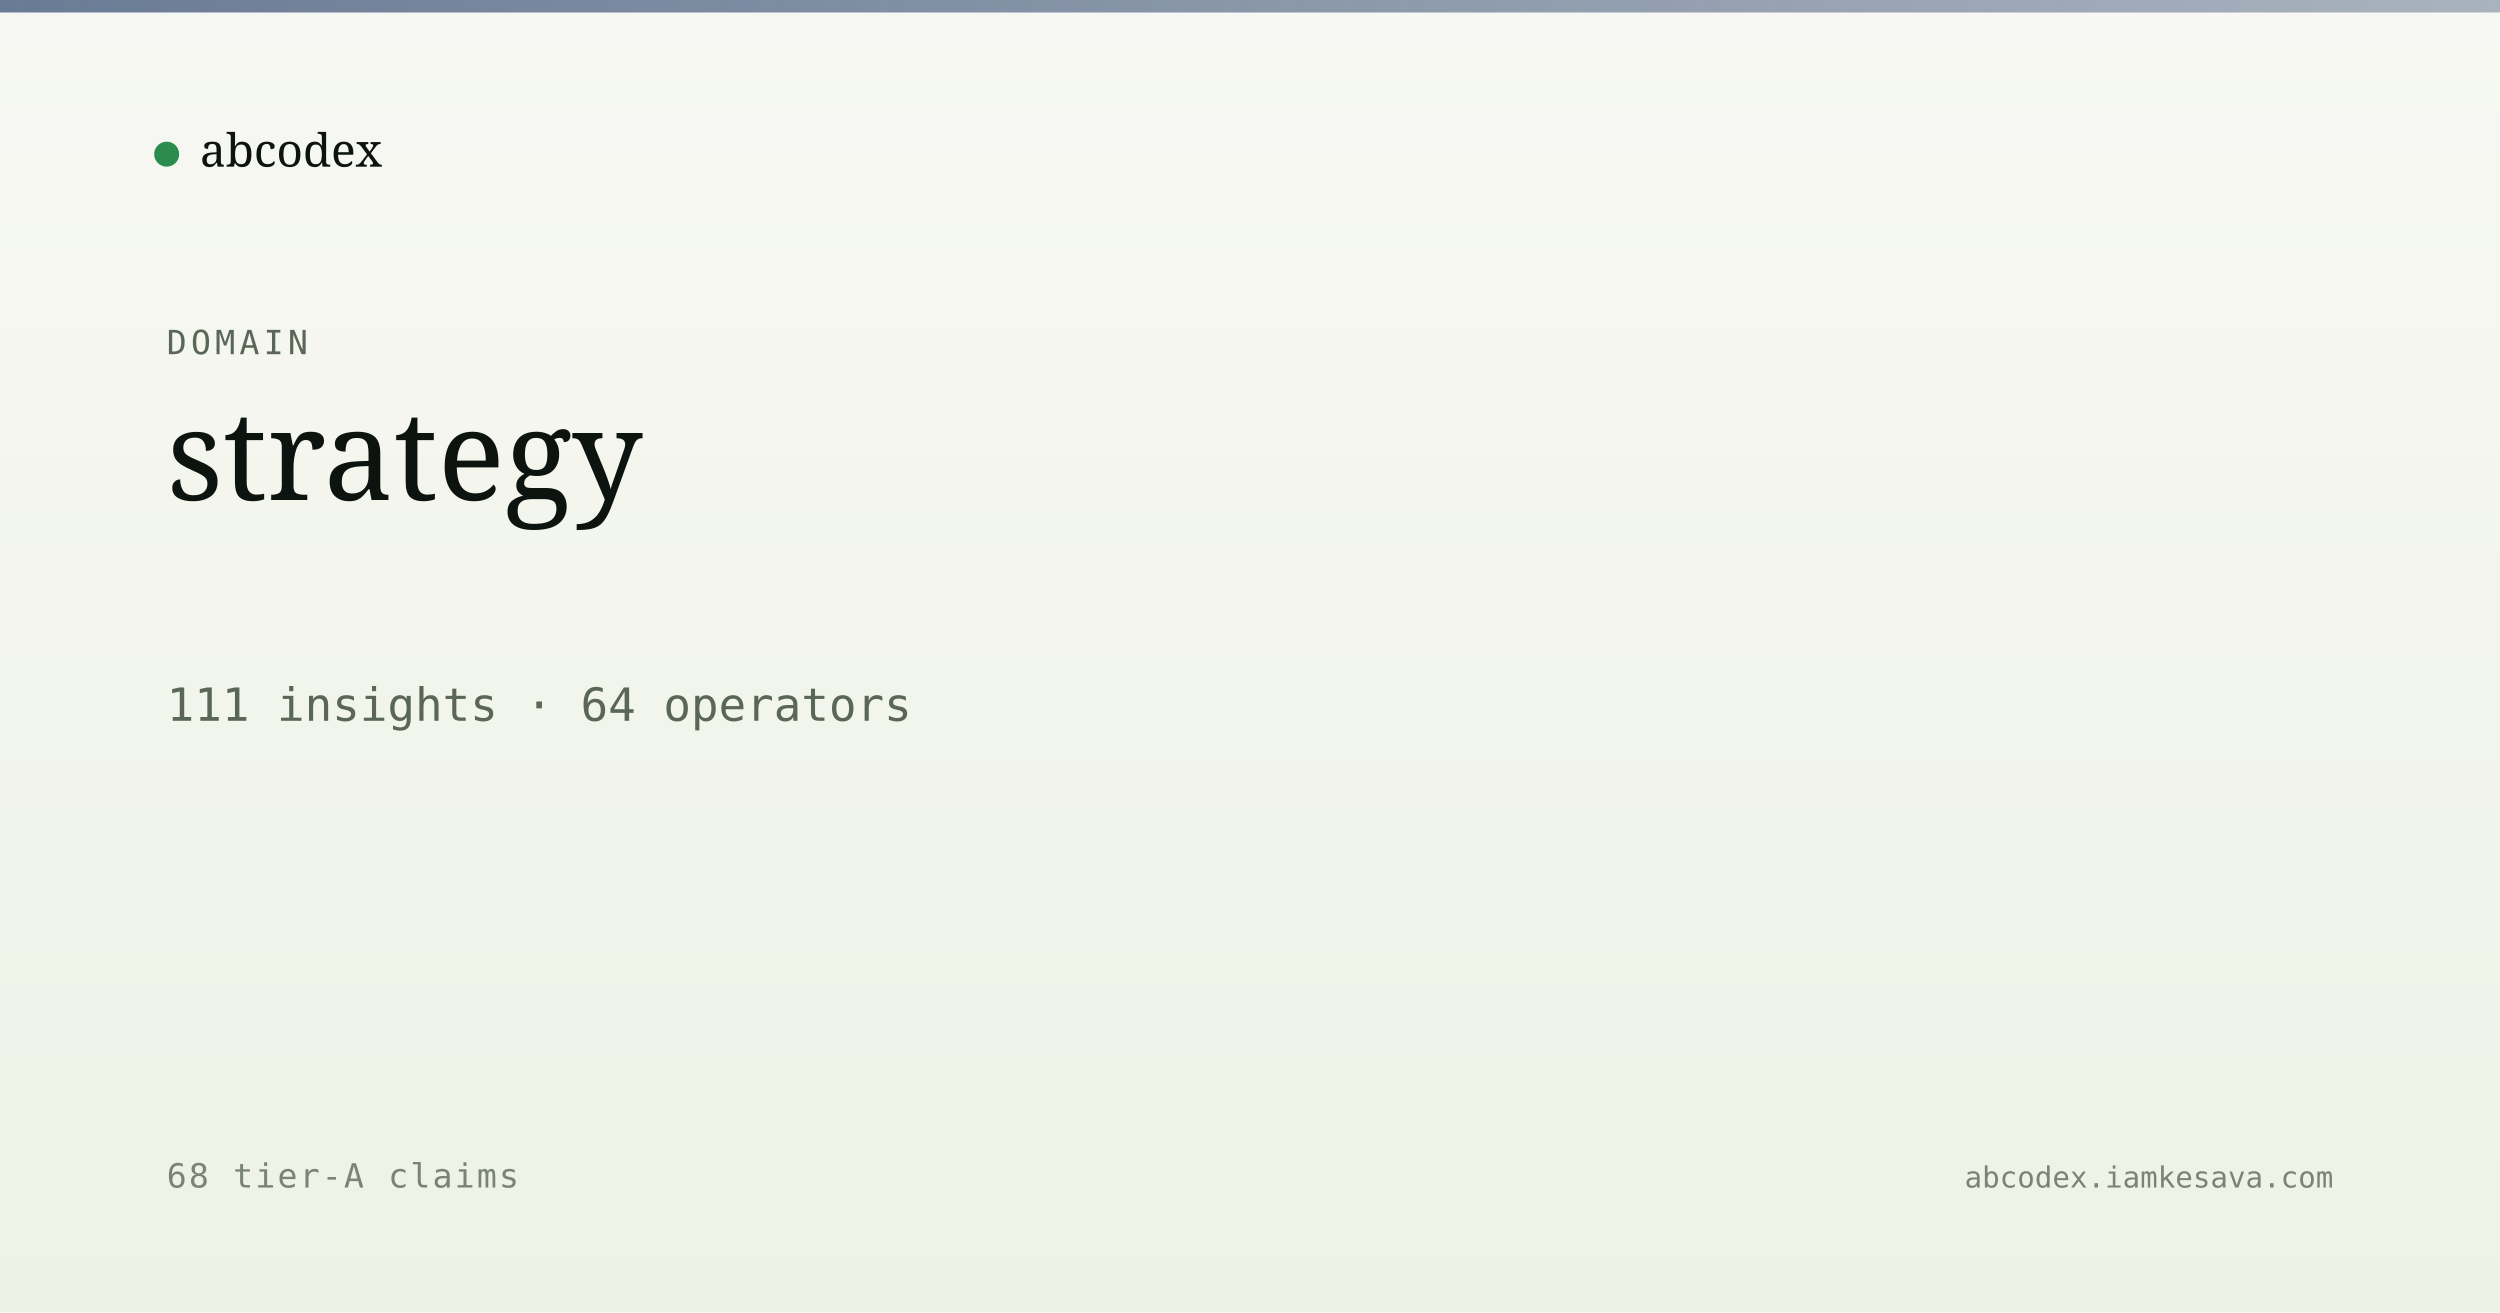
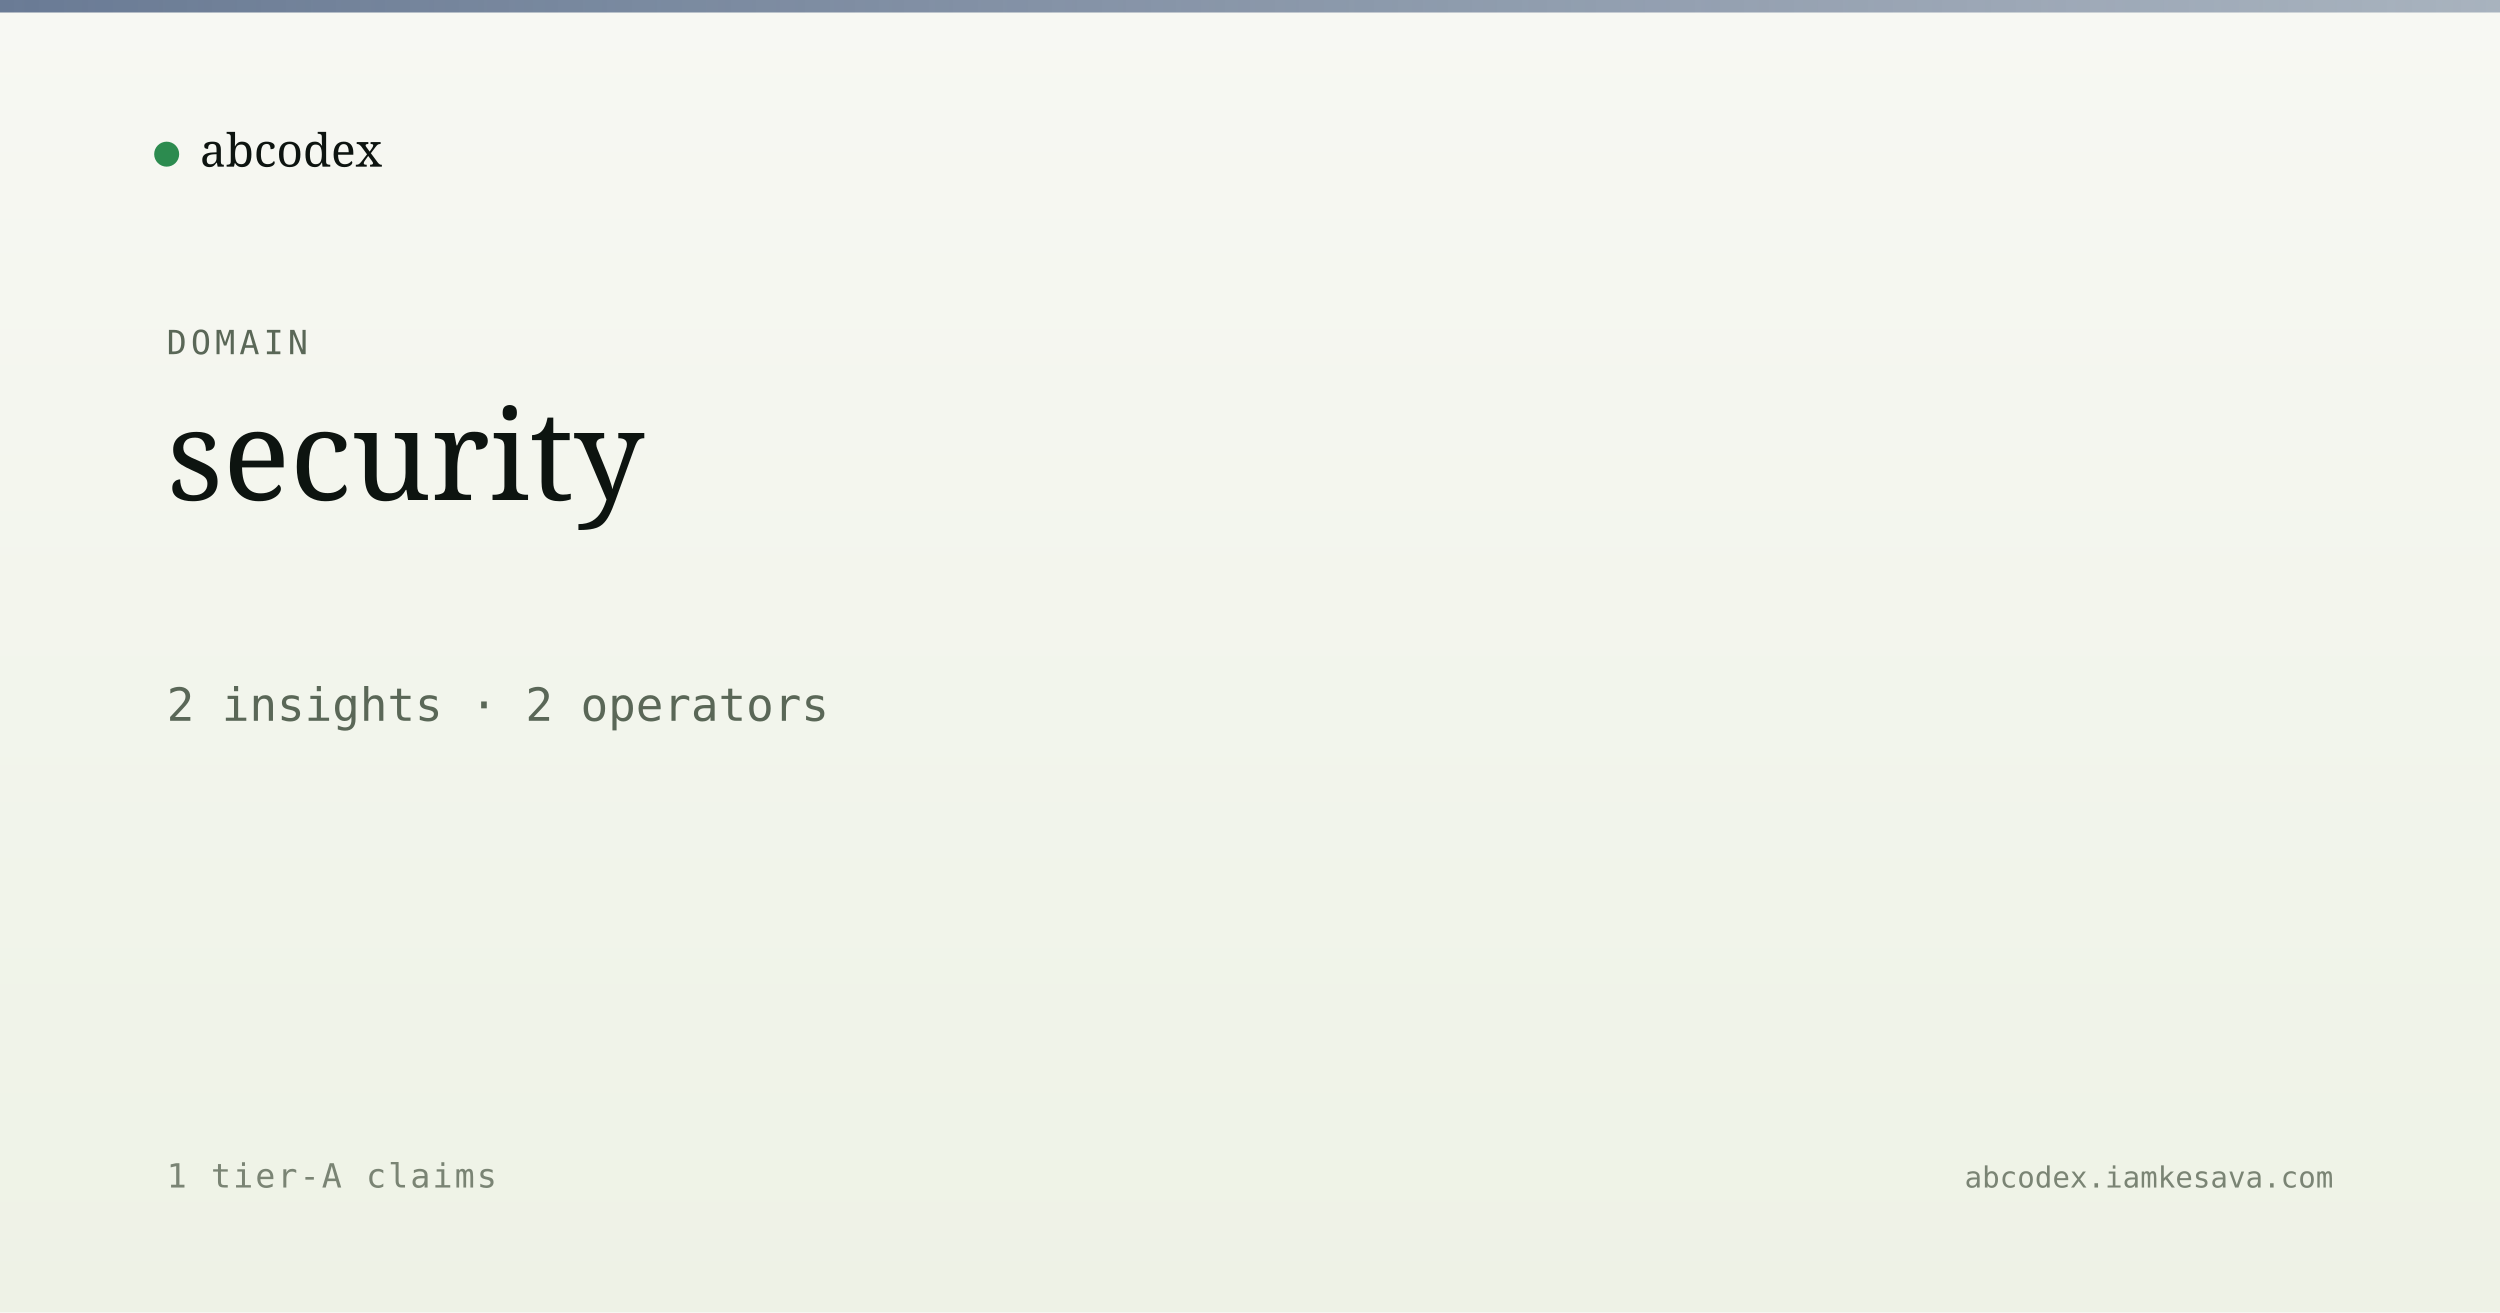
<svg xmlns="http://www.w3.org/2000/svg" viewBox="0 0 1200 630" width="1200" height="630">
  <defs>
    <linearGradient id="bg" x1="0" y1="0" x2="0" y2="1">
      <stop offset="0" stop-color="#f7f8f3" />
      <stop offset="1" stop-color="#eef2e6" />
    </linearGradient>
    <linearGradient id="band" x1="0" y1="0" x2="1" y2="0">
      <stop offset="0" stop-color="#5a6d8a" stop-opacity="0.9" />
      <stop offset="1" stop-color="#5a6d8a" stop-opacity="0.5" />
    </linearGradient>
  </defs>
  <rect width="1200" height="630" fill="url(#bg)" />
  <rect x="0" y="0" width="1200" height="6" fill="url(#band)" />
  <g transform="translate(80, 60)">
    <circle cx="0" cy="14" r="6" fill="#2c8b4f" />
    <text x="16" y="20" font-family="Newsreader, serif" font-size="22" fill="#0d1410">abcodex</text>
  </g>
  <text x="80" y="170" font-family="JetBrains Mono, monospace" font-size="16" fill="#5a6757" letter-spacing="2">DOMAIN</text>
-   <text x="80" y="240" font-family="Newsreader, serif" font-size="60" font-weight="500" fill="#0d1410">strategy</text>
-   <text x="80" y="346" font-family="JetBrains Mono, monospace" font-size="22" fill="#5a6757">111 insights · 64 operators</text>
-   <text x="80" y="570" font-family="JetBrains Mono, monospace" font-size="16" fill="#7a8474" letter-spacing="1">68 tier-A claims</text>
+   <text x="80" y="240" font-family="Newsreader, serif" font-size="60" font-weight="500" fill="#0d1410">security</text>
+   <text x="80" y="346" font-family="JetBrains Mono, monospace" font-size="22" fill="#5a6757">2 insights · 2 operators</text>
+   <text x="80" y="570" font-family="JetBrains Mono, monospace" font-size="16" fill="#7a8474" letter-spacing="1">1 tier-A claims</text>
  <text x="1120" y="570" text-anchor="end" font-family="JetBrains Mono, monospace" font-size="14" fill="#7a8474">abcodex.iamkesava.com</text>
</svg>
